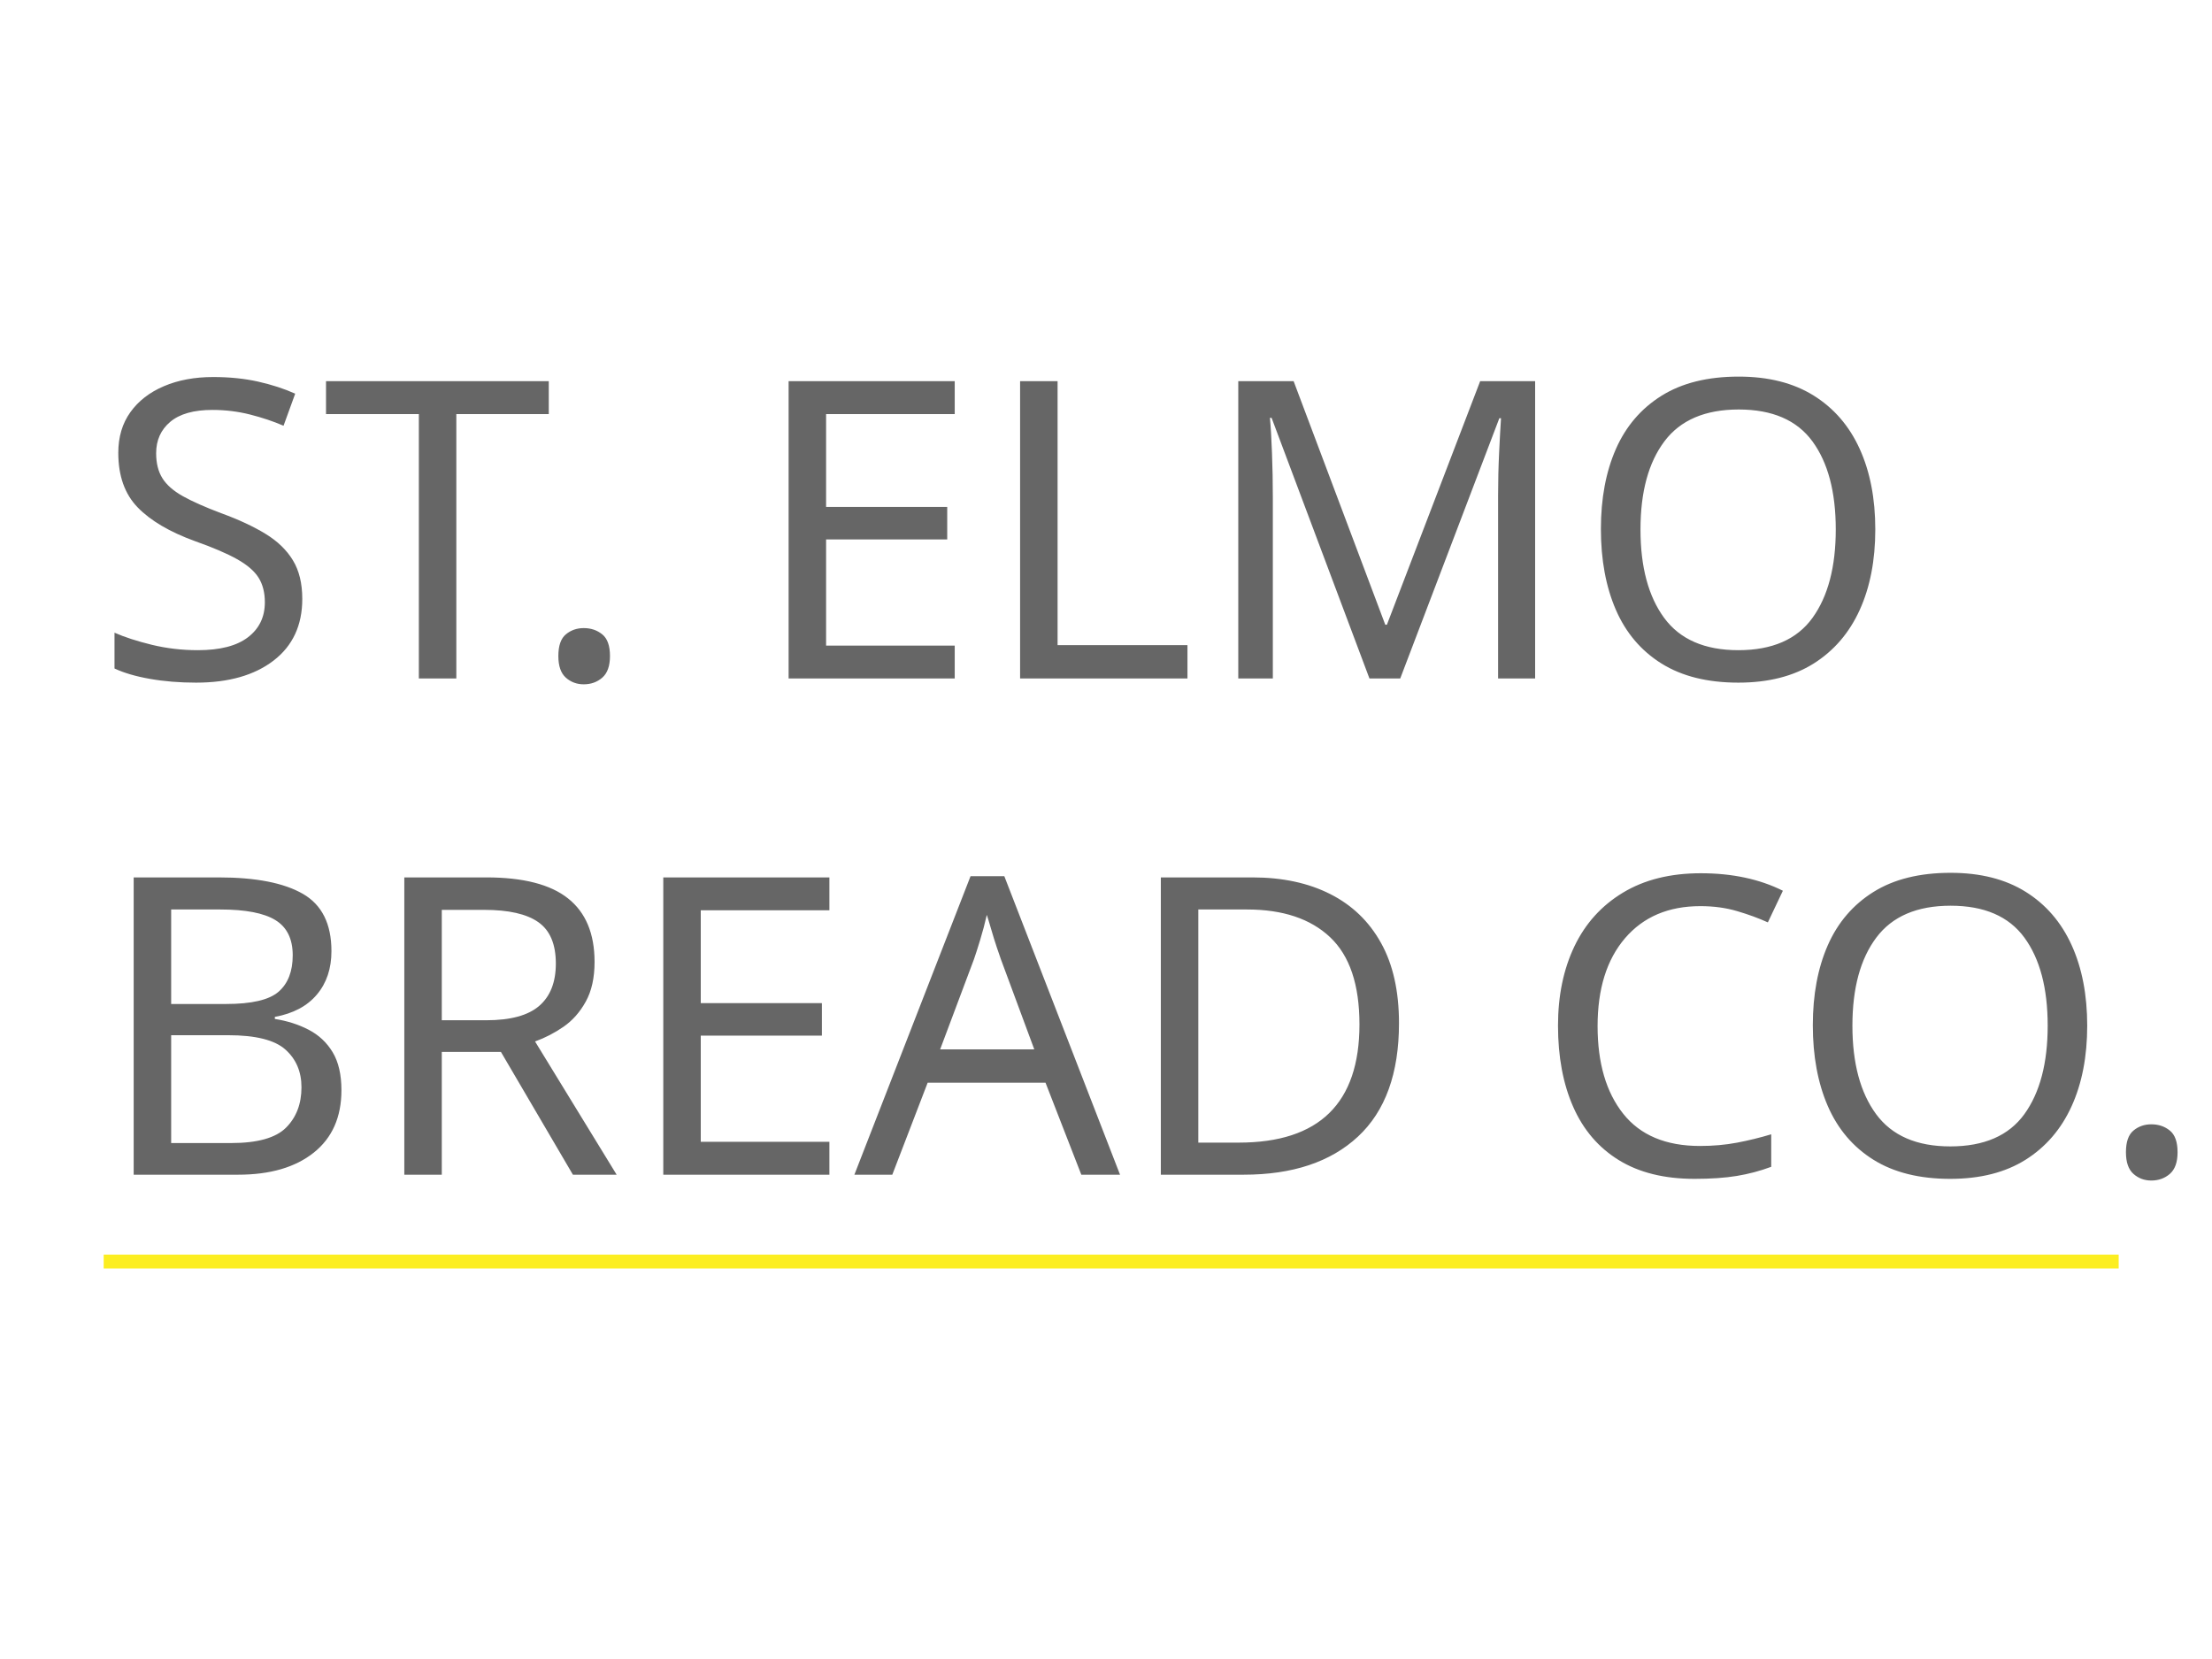
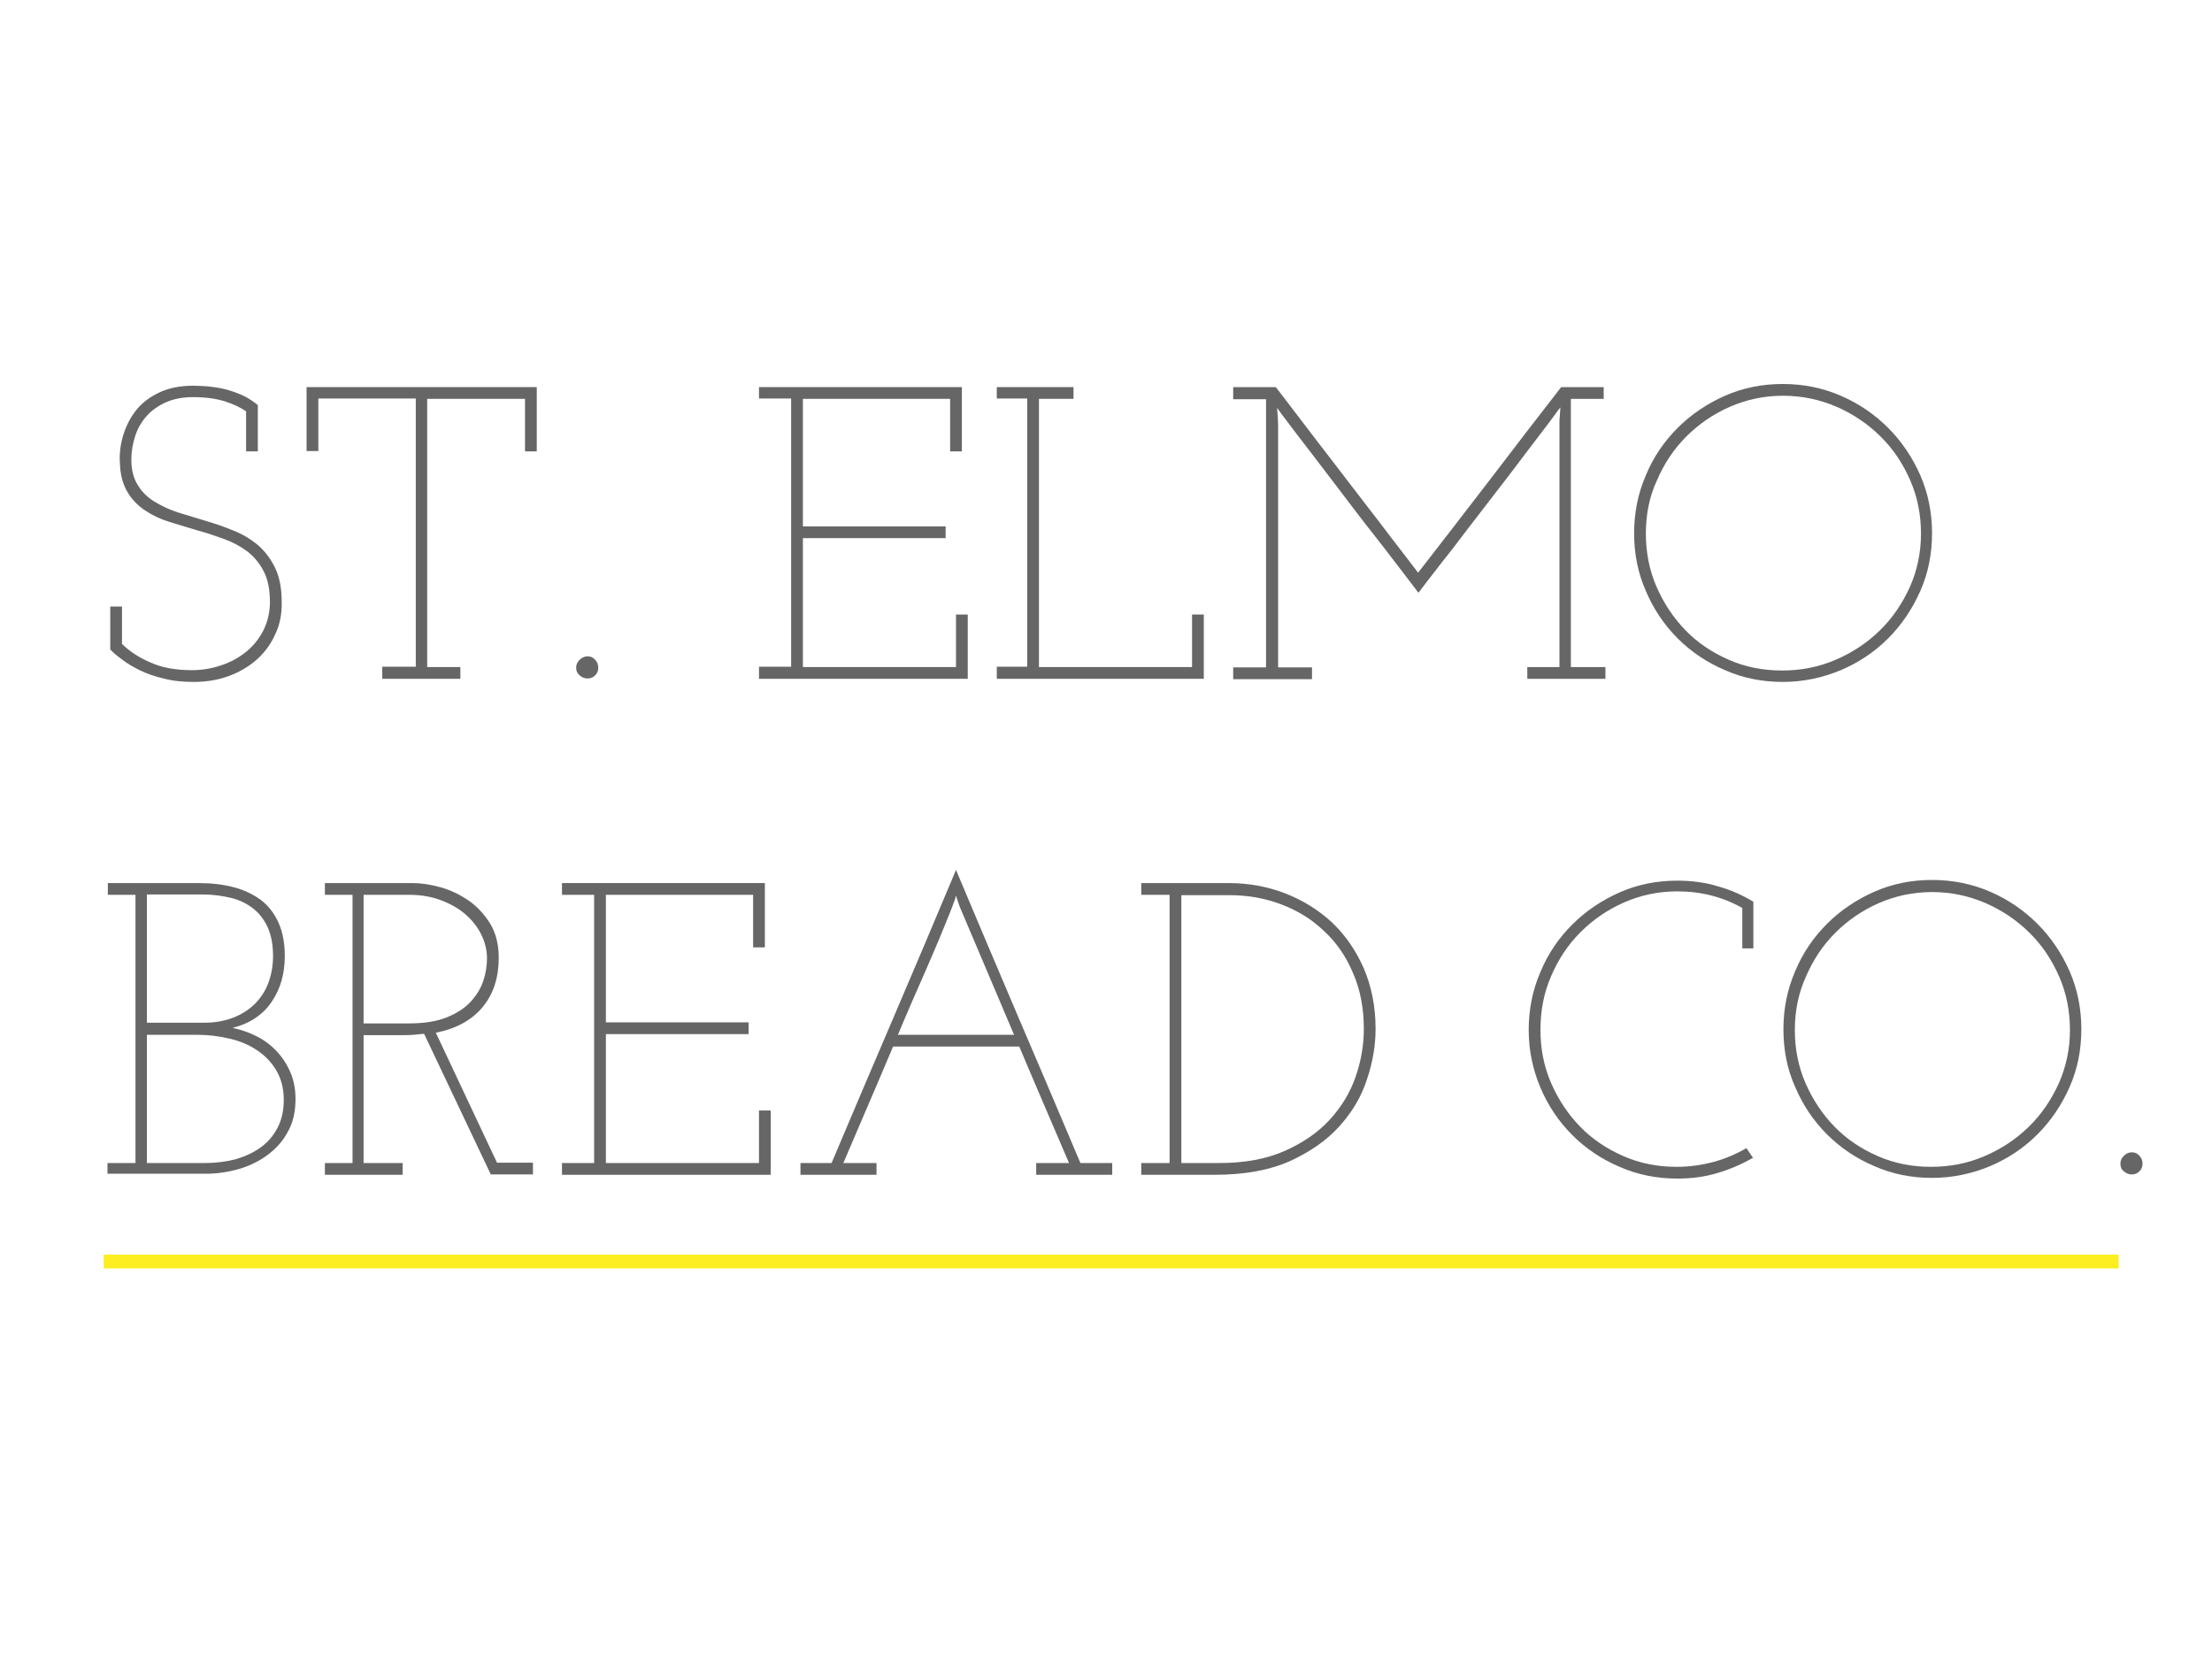
- <svg xmlns="http://www.w3.org/2000/svg" version="1.1" id="Layer_1" x="0px" y="0px" viewBox="0 0 640 480" enable-background="new 0 0 640 480" xml:space="preserve">
-   <text transform="matrix(1 0 0 1 26.9902 196.3057)" fill="#666666" font-family="'JosefinSlab-Light'" font-size="120.465">ST. ELMO</text>
-   <text transform="matrix(1 0 0 1 26.9902 339.876)" fill="#666666" font-family="'JosefinSlab-Light'" font-size="120.465">BREAD CO.</text>
-   <line fill="none" stroke="#FCEE21" stroke-width="4" stroke-miterlimit="10" x1="30" y1="365" x2="613" y2="365" />
+ <svg xmlns="http://www.w3.org/2000/svg" version="1.1" id="Layer_1" x="0px" y="0px" viewBox="-319 161 640 480" style="enable-background:new -319 161 640 480;" xml:space="preserve">
+   <style type="text/css">
+ 	.st0{enable-background:new    ;}
+ 	.st1{fill:#666666;}
+ 	.st2{fill:none;stroke:#FCEE21;stroke-width:4;stroke-miterlimit:10;}
+ </style>
+   <g class="st0">
+     <path class="st1" d="M-287.1,348.9v-12.4h3.4v10.8c2.2,2.2,5,4,8.3,5.4c3.3,1.5,7.3,2.2,12,2.2c2.9,0,5.7-0.5,8.4-1.4   c2.7-0.9,5.1-2.2,7.2-3.9c2.1-1.7,3.7-3.7,5-6.2c1.2-2.4,1.9-5.2,1.9-8.2c0-3.6-0.6-6.6-1.8-8.9s-2.8-4.3-4.8-5.8   c-2-1.5-4.3-2.7-6.8-3.6c-2.5-0.9-5.1-1.8-7.8-2.5c-2.7-0.8-5.3-1.6-7.9-2.4c-2.6-0.8-4.9-1.9-7-3.3c-2.1-1.4-3.8-3.1-5.1-5.3   c-1.3-2.2-2.1-4.9-2.2-8.3c-0.2-2.7,0.1-5.3,0.9-8c0.8-2.7,2-5.1,3.7-7.3c1.7-2.2,4-3.9,6.7-5.2c2.7-1.3,6-2,9.9-2   c1.4,0,2.8,0.1,4.4,0.2c1.6,0.2,3.2,0.4,4.8,0.8c1.6,0.4,3.3,1,4.9,1.7c1.6,0.7,3.1,1.7,4.6,2.9v13.4h-3.4v-11.6   c-1.6-1.1-3.7-2.1-6.2-2.9c-2.6-0.8-5.6-1.2-9.2-1.2c-3,0-5.5,0.5-7.8,1.5c-2.2,1-4.1,2.3-5.6,4c-1.5,1.7-2.6,3.6-3.3,5.8   c-0.7,2.2-1.1,4.4-1.1,6.7c0,3,0.6,5.5,1.9,7.5c1.2,2,2.9,3.6,4.9,4.8c2,1.2,4.3,2.3,6.8,3.1c2.6,0.8,5.2,1.6,7.9,2.4   c2.7,0.8,5.4,1.7,8,2.8c2.6,1,4.9,2.4,7,4.1c2,1.7,3.7,3.9,5,6.5c1.3,2.6,2,5.9,2,9.9c0.1,3.5-0.5,6.7-1.9,9.6   c-1.3,2.9-3.2,5.4-5.5,7.4c-2.3,2-5.1,3.6-8.2,4.7c-3.1,1.1-6.4,1.6-9.9,1.6c-3.2,0-6.1-0.3-8.7-1c-2.6-0.6-4.9-1.4-6.9-2.4   c-2-1-3.7-2-5.1-3.1C-285.2,350.7-286.3,349.8-287.1,348.9z" />
+     <path class="st1" d="M-208.3,353.9h9.6v-77.6h-28.2v15.2h-3.4V273h66.6v18.6h-3.4v-15.2h-28.3v77.6h9.6v3.4h-22.6V353.9z" />
+     <path class="st1" d="M-152.3,354.2c0-0.9,0.3-1.6,1-2.3c0.6-0.6,1.4-1,2.3-1c0.9,0,1.6,0.3,2.2,1c0.6,0.6,0.9,1.4,0.9,2.3   c0,0.9-0.3,1.6-0.9,2.2c-0.6,0.6-1.3,0.9-2.2,0.9c-0.9,0-1.6-0.3-2.3-0.9C-152,355.8-152.3,355.1-152.3,354.2z" />
+     <path class="st1" d="M-99.4,353.9h9.3v-77.6h-9.3V273h58.7v18.6h-3.4v-15.2h-42.6v36.9h41.3v3.4h-41.3v37.3h44.3v-15.2h3.4v18.6   h-60.4V353.9z" />
+     <path class="st1" d="M-30.6,353.9h8.8v-77.6h-8.8V273h22.2v3.4h-10v77.6h44.3v-15.2h3.4v18.6h-59.9V353.9z" />
+     <path class="st1" d="M132.7,273H145v3.4h-9.5v77.6h10v3.4h-22.6v-3.4h9.3v-70.1c0-0.1,0-0.4,0-0.8c0-0.5,0-1,0.1-1.6   c0-0.6,0.1-1.2,0.1-1.7c0-0.5,0.1-0.8,0.1-0.9c-0.2,0.2-0.4,0.4-0.7,0.8s-0.6,0.8-1,1.4c-1,1.4-2.5,3.3-4.3,5.7   c-1.8,2.3-3.8,5-6,7.9c-2.2,2.9-4.6,6.1-7.2,9.4c-2.6,3.3-5.1,6.7-7.7,10c-2.5,3.3-5,6.6-7.5,9.7c-2.5,3.2-4.7,6.1-6.7,8.7   c-4.7-6.1-8.8-11.6-12.6-16.4s-7.2-9.3-10.3-13.4c-3.1-4.1-6-7.9-8.7-11.4c-2.7-3.5-5.4-7-8-10.5l-1.3-1.8c0.1,0.9,0.1,1.7,0.2,2.5   c0,0.8,0.1,1.6,0.1,2.5v70.1h9.8v3.4H37.8v-3.4h9.5v-77.6h-9.5V273h12.3c0.5,0.6,1.5,1.9,3.1,4c1.6,2.1,3.5,4.6,5.8,7.6   c2.3,3,4.8,6.3,7.6,9.9c2.8,3.7,5.7,7.4,8.6,11.2s5.8,7.5,8.5,11.1c2.8,3.6,5.3,6.9,7.6,9.9c6.9-8.9,13.8-17.8,20.7-26.8   C118.9,290.8,125.8,281.9,132.7,273z" />
+     <path class="st1" d="M153.8,315.3c0-5.9,1.1-11.5,3.4-16.8c2.2-5.3,5.3-9.8,9.2-13.7c3.9-3.9,8.5-7,13.7-9.3   c5.2-2.3,10.8-3.4,16.7-3.4c5.9,0,11.5,1.1,16.8,3.4c5.3,2.3,9.8,5.4,13.7,9.3c3.9,3.9,7,8.5,9.3,13.7c2.3,5.3,3.4,10.9,3.4,16.8   c0,5.9-1.1,11.5-3.4,16.7c-2.3,5.2-5.4,9.8-9.3,13.7c-3.9,3.9-8.5,7-13.7,9.2c-5.3,2.2-10.9,3.4-16.8,3.4c-5.9,0-11.5-1.1-16.7-3.4   c-5.2-2.2-9.8-5.3-13.7-9.2c-3.9-3.9-7-8.5-9.2-13.7C154.9,326.8,153.8,321.2,153.8,315.3z M157.2,315.4c0,5.4,1,10.6,3.1,15.4   c2.1,4.8,4.9,9,8.4,12.6c3.5,3.6,7.7,6.4,12.5,8.5c4.8,2.1,9.9,3.1,15.4,3.1c5.5,0,10.6-1,15.5-3.1c4.9-2.1,9.1-4.9,12.8-8.5   c3.7-3.6,6.5-7.8,8.7-12.6c2.1-4.8,3.2-9.9,3.2-15.4c0-5.4-1-10.6-3.1-15.4c-2.1-4.8-4.9-9.1-8.6-12.7c-3.6-3.6-7.9-6.5-12.7-8.6   c-4.9-2.1-10-3.2-15.5-3.2c-5.5,0-10.6,1.1-15.4,3.2c-4.8,2.1-9,5-12.6,8.6c-3.6,3.6-6.4,7.8-8.5,12.7   C158.2,304.7,157.2,309.9,157.2,315.4z" />
+   </g>
+   <g class="st0">
+     <path class="st1" d="M-287.8,497.5h8v-77.6h-8v-3.4h26.3c3.7,0,7.1,0.4,10.1,1.2c3.1,0.8,5.7,2.1,7.9,3.7c2.2,1.7,3.9,3.9,5.1,6.6   c1.2,2.7,1.8,5.9,1.8,9.6c0,5-1.2,9.4-3.7,13.1c-2.5,3.8-6.3,6.4-11.4,7.7c2.4,0.5,4.7,1.3,6.9,2.4c2.2,1.1,4.2,2.6,5.8,4.3   c1.7,1.8,3,3.8,4,6.1c1,2.3,1.5,4.9,1.5,7.8c0,3.6-0.7,6.8-2.2,9.4c-1.4,2.7-3.4,4.9-5.8,6.7c-2.4,1.8-5.2,3.2-8.3,4.1   c-3.1,0.9-6.3,1.4-9.7,1.4h-28.4V497.5z M-276.5,419.9v37h16.7c3,0,5.7-0.5,8.1-1.4c2.4-0.9,4.5-2.2,6.3-3.9c1.7-1.7,3.1-3.7,4-6.1   c0.9-2.4,1.4-5,1.4-7.9c0-3.2-0.5-5.9-1.5-8.2c-1-2.2-2.4-4.1-4.2-5.5c-1.8-1.4-3.9-2.5-6.4-3.1c-2.5-0.6-5.2-1-8.2-1H-276.5z    M-276.5,460.3v37.2h16.9c3.1,0,6.1-0.4,8.8-1.1c2.7-0.8,5.1-1.9,7.2-3.4c2.1-1.5,3.7-3.4,4.9-5.7c1.2-2.3,1.8-5,1.8-8   c0-3.3-0.7-6.1-2.1-8.5c-1.4-2.4-3.3-4.4-5.6-5.9c-2.3-1.6-5-2.7-8-3.4c-3-0.7-6.1-1.1-9.3-1.1H-276.5z" />
+     <path class="st1" d="M-225,497.5h8v-77.6h-8v-3.4h25.4c2.4,0,5.1,0.4,8,1.2s5.6,2.1,8.1,3.8c2.5,1.7,4.6,4,6.3,6.7   c1.7,2.8,2.5,6.1,2.5,9.9c0,5.7-1.5,10.4-4.6,14.2c-3.1,3.8-7.6,6.3-13.6,7.5l17.7,37.6h10.4v3.4H-177l-19.3-40.7   c-1.9,0.2-3.7,0.4-5.6,0.4h-11.9v37h11.3v3.4H-225V497.5z M-213.7,457.1h13.1c4.4,0,8.1-0.6,11-1.8s5.2-2.7,6.9-4.6   c1.7-1.9,2.9-3.9,3.6-6.1c0.7-2.2,1-4.3,1-6.4c0-2.4-0.6-4.7-1.7-6.9c-1.1-2.2-2.7-4.2-4.7-5.9c-2-1.7-4.4-3-7.1-4   c-2.7-1-5.7-1.5-8.9-1.5h-13.3V457.1z" />
+     <path class="st1" d="M-156.4,497.5h9.3v-77.6h-9.3v-3.4h58.7v18.6h-3.4v-15.2h-42.6v36.9h41.3v3.4h-41.3v37.3h44.3v-15.2h3.4v18.6   h-60.4V497.5z" />
+     <path class="st1" d="M-87.5,497.5h9.1c6-14.2,12-28.3,18-42.3c6-14,12-28.2,18-42.5c6,14.3,12,28.4,18,42.5c6,14,12,28.1,18,42.3   h9.2v3.4h-22v-3.4h9.5c-2.4-5.6-4.8-11.2-7.2-16.8c-2.4-5.6-4.8-11.2-7.2-16.9h-36.5c-2.4,5.7-4.8,11.3-7.2,16.9   c-2.4,5.6-4.8,11.2-7.2,16.8h9.6v3.4h-22V497.5z M-41.3,423.4l-1.1-3.2c-0.1,0.2-0.2,0.4-0.2,0.7c-0.1,0.3-0.2,0.7-0.4,1.1   l-0.5,1.4c-2.2,5.6-4.7,11.6-7.5,18c-2.8,6.4-5.6,12.7-8.2,19h33.6L-41.3,423.4z" />
+     <path class="st1" d="M11.2,497.5h8.2v-77.6h-8.2v-3.4h25.3c5.8,0,11.2,1,16.4,3c5.1,2,9.6,4.8,13.5,8.4c3.9,3.7,6.9,8.1,9.2,13.3   c2.2,5.2,3.4,11,3.4,17.5c0,4.7-0.8,9.6-2.5,14.6c-1.6,5-4.3,9.5-8,13.6c-3.7,4.1-8.5,7.4-14.4,10.1c-5.9,2.6-13.1,3.9-21.6,3.9   H11.2V497.5z M22.8,419.9v77.6h11.1c7.3,0,13.6-1.2,18.8-3.5c5.2-2.3,9.6-5.3,13-9c3.4-3.7,5.9-7.8,7.5-12.4   c1.6-4.6,2.4-9.2,2.4-13.9c0-5.9-1-11.3-3.1-16.1c-2-4.8-4.8-8.9-8.4-12.2c-3.5-3.4-7.6-5.9-12.3-7.7c-4.7-1.8-9.7-2.7-15-2.7H22.8   z" />
+     <path class="st1" d="M185.1,435.1v-11.4c-5.7-3.2-11.9-4.8-18.8-4.8c-5.5,0-10.6,1.1-15.4,3.2c-4.8,2.1-9,5-12.6,8.6   c-3.6,3.6-6.4,7.8-8.5,12.7c-2.1,4.8-3.1,10-3.1,15.6c0,5.4,1,10.6,3.1,15.4c2.1,4.8,4.9,9,8.4,12.6c3.5,3.6,7.7,6.4,12.5,8.5   c4.8,2.1,9.9,3.1,15.4,3.1c3.7,0,7.2-0.5,10.6-1.4c3.4-0.9,6.6-2.3,9.6-4l1.9,2.8c-3.2,1.8-6.6,3.3-10.3,4.4   c-3.7,1.1-7.5,1.6-11.6,1.6c-5.9,0-11.5-1.1-16.7-3.4c-5.2-2.2-9.8-5.3-13.7-9.2c-3.9-3.9-7-8.5-9.2-13.7   c-2.2-5.2-3.4-10.8-3.4-16.7c0-5.9,1.1-11.5,3.4-16.8c2.2-5.3,5.3-9.8,9.2-13.7c3.9-3.9,8.5-7,13.7-9.3c5.2-2.3,10.8-3.4,16.7-3.4   c4.1,0,8,0.5,11.6,1.6c3.7,1,7.1,2.5,10.4,4.5v13.5H185.1z" />
+     <path class="st1" d="M197,458.8c0-5.9,1.1-11.5,3.4-16.8c2.2-5.3,5.3-9.8,9.2-13.7c3.9-3.9,8.5-7,13.7-9.3   c5.2-2.3,10.8-3.4,16.7-3.4c5.9,0,11.5,1.1,16.8,3.4c5.3,2.3,9.8,5.4,13.7,9.3c3.9,3.9,7,8.5,9.3,13.7c2.3,5.3,3.4,10.9,3.4,16.8   c0,5.9-1.1,11.5-3.4,16.7c-2.3,5.2-5.4,9.8-9.3,13.7c-3.9,3.9-8.5,7-13.7,9.2c-5.3,2.2-10.9,3.4-16.8,3.4c-5.9,0-11.5-1.1-16.7-3.4   c-5.2-2.2-9.8-5.3-13.7-9.2c-3.9-3.9-7-8.5-9.2-13.7C198.1,470.4,197,464.8,197,458.8z M200.3,459c0,5.4,1,10.6,3.1,15.4   c2.1,4.8,4.9,9,8.4,12.6c3.5,3.6,7.7,6.4,12.5,8.5c4.8,2.1,9.9,3.1,15.4,3.1c5.5,0,10.6-1,15.5-3.1c4.9-2.1,9.1-4.9,12.8-8.5   c3.7-3.6,6.5-7.8,8.7-12.6c2.1-4.8,3.2-9.9,3.2-15.4c0-5.4-1-10.6-3.1-15.4c-2.1-4.8-4.9-9.1-8.6-12.7c-3.6-3.6-7.9-6.5-12.7-8.6   c-4.9-2.1-10-3.2-15.5-3.2c-5.5,0-10.6,1.1-15.4,3.2c-4.8,2.1-9,5-12.6,8.6c-3.6,3.6-6.4,7.8-8.5,12.7   C201.4,448.2,200.3,453.4,200.3,459z" />
+     <path class="st1" d="M294.5,497.7c0-0.9,0.3-1.6,1-2.3c0.6-0.6,1.4-1,2.3-1c0.9,0,1.6,0.3,2.2,1c0.6,0.6,0.9,1.4,0.9,2.3   c0,0.9-0.3,1.6-0.9,2.2c-0.6,0.6-1.3,0.9-2.2,0.9c-0.9,0-1.6-0.3-2.3-0.9C294.8,499.4,294.5,498.6,294.5,497.7z" />
+   </g>
+   <line class="st2" x1="-289" y1="526" x2="294" y2="526" />
</svg>
